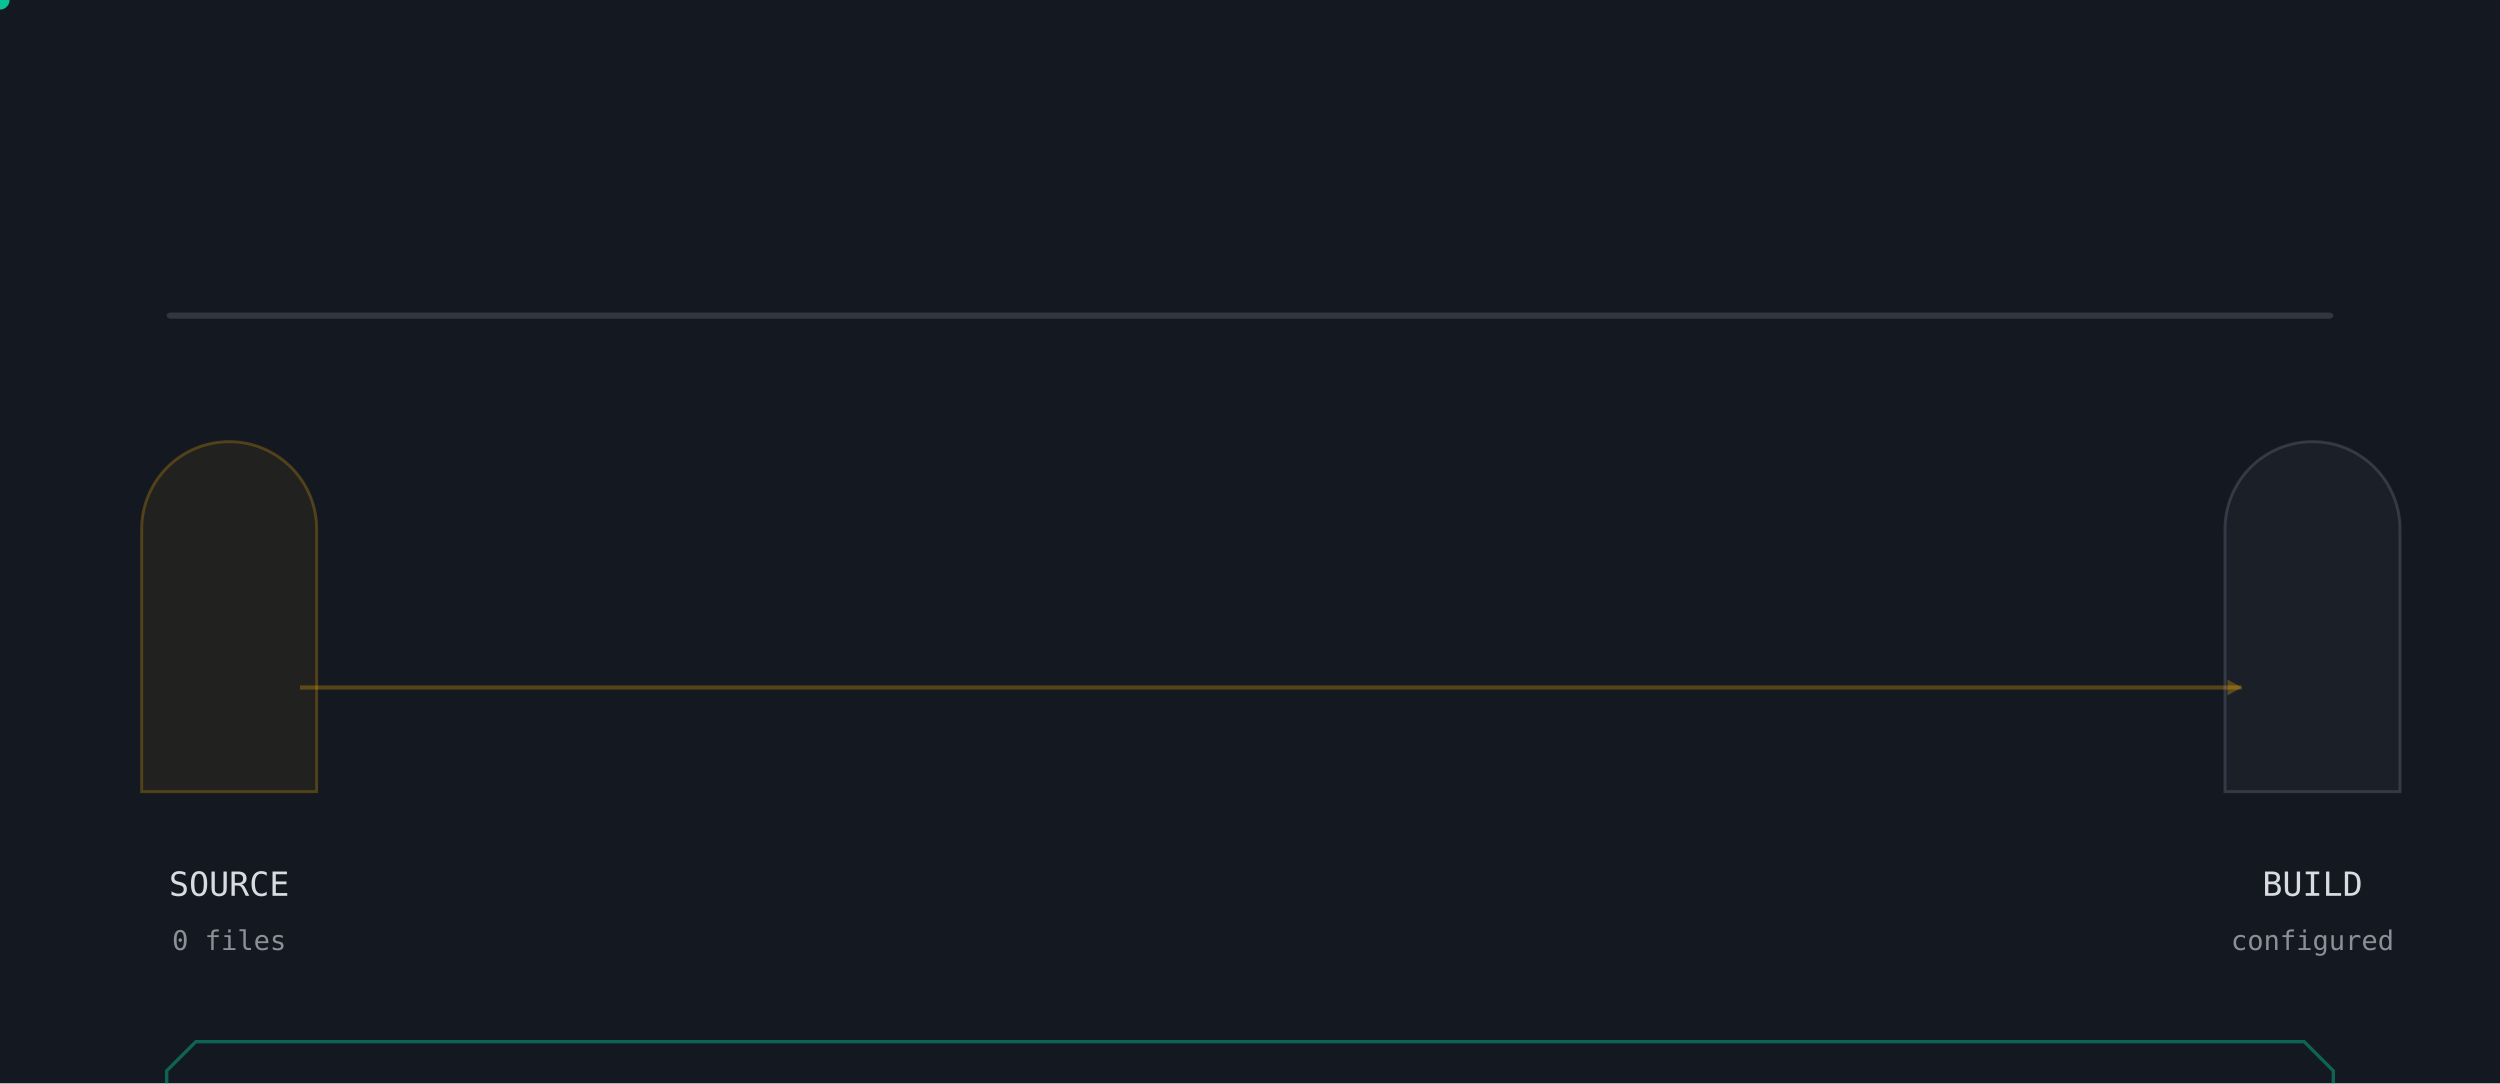
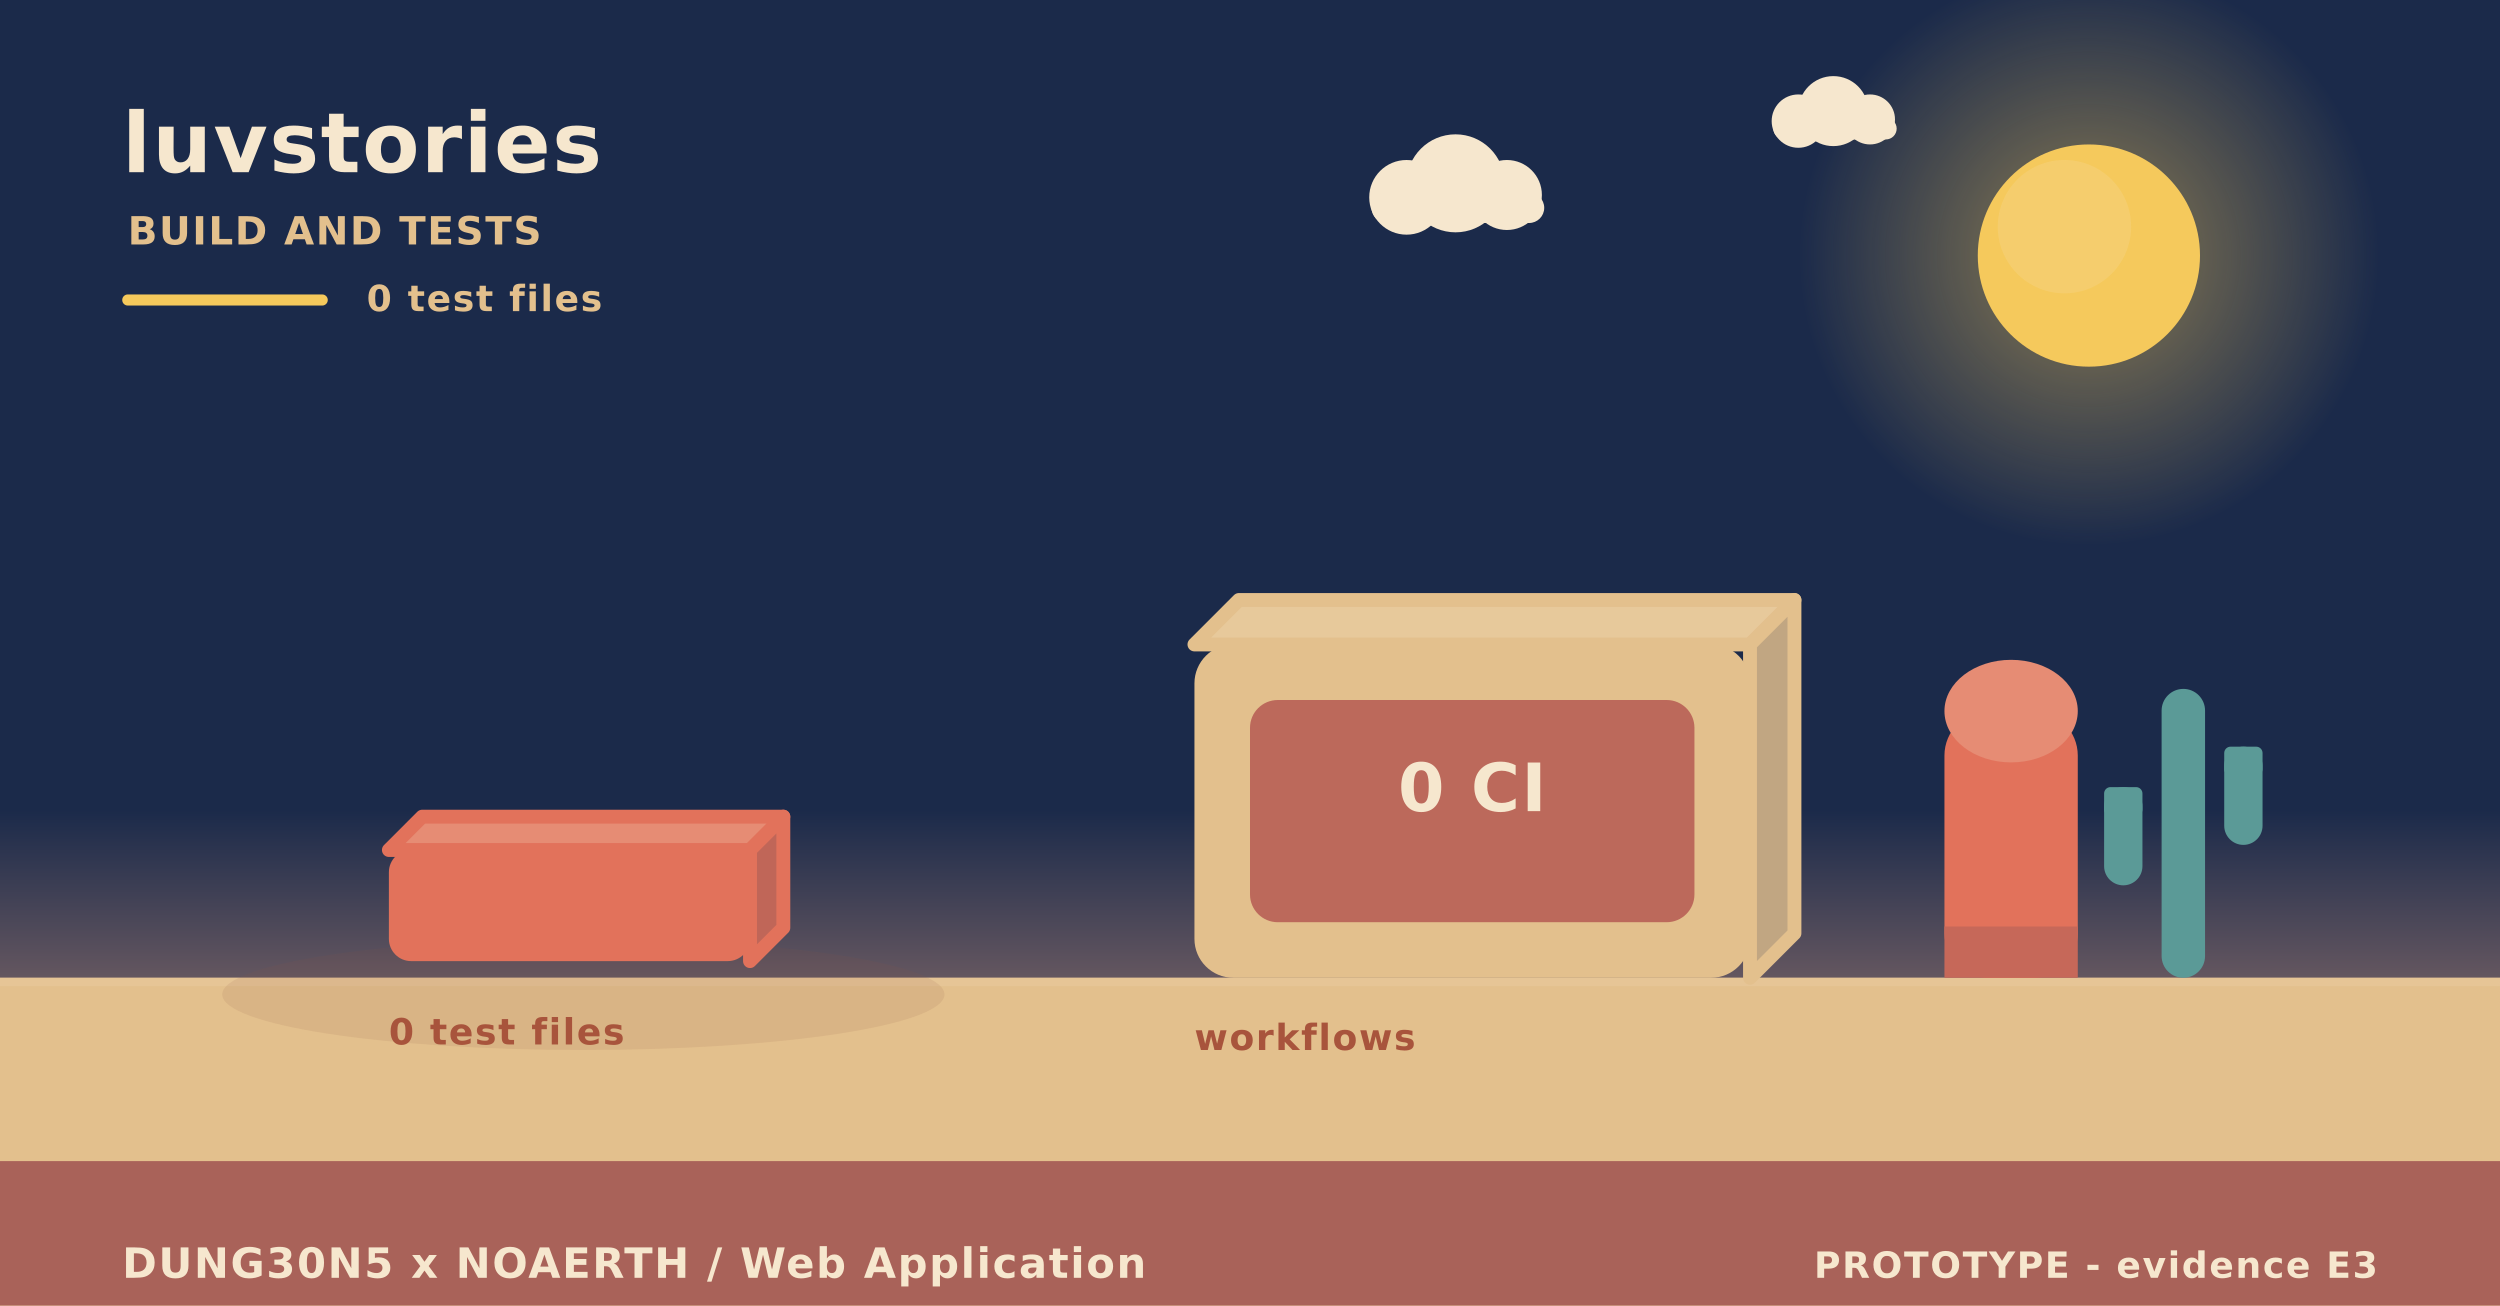
- <svg xmlns="http://www.w3.org/2000/svg" viewBox="0 0 1200 520" width="1200" height="520" role="img" aria-label="luvstories build evidence">
-   <rect width="1200" height="520" fill="#141821" />
-   <defs>
-     <linearGradient id="gb" x1="0" y1="0" x2="1" y2="1">
-       <stop offset="0%" stop-color="#ffb703" />
-       <stop offset="100%" stop-color="#8d99ae" />
-     </linearGradient>
-   </defs>
-   <rect x="80.00" y="150.00" width="1040.00" height="3.00" rx="2.00" fill="rgba(238,241,246,0.140)" opacity="1.00" />
-   <path d="M68.00,380.00 L68.00,254.00 A42.00,42.00 0 0 1 152.00,254.00 L152.00,380.00 Z" fill="rgba(255,183,3,0.100)" opacity="0.55" stroke="rgba(255,183,3,0.450)" stroke-width="1.4" />
-   <polygon points="-192.26,189.00 -136.83,221.00 -136.83,157.00 -192.26,125.00" fill="#037c5d" opacity="0.95" />
-   <polygon points="-247.68,221.00 -192.26,253.00 -192.26,189.00 -247.68,157.00" fill="#6e7788" opacity="0.95" />
-   <polygon points="-192.26,125.00 -136.83,157.00 -192.26,189.00 -247.68,157.00" fill="#ffb703" opacity="0.95" />
-   <text x="110" y="430" font-family="ui-monospace,Menlo,monospace" font-size="16" fill="rgba(238,241,246,0.900)" text-anchor="middle">SOURCE</text>
-   <text x="110" y="456" font-family="ui-monospace,Menlo,monospace" font-size="13" fill="rgba(238,241,246,0.550)" text-anchor="middle">0 files</text>
-   <path d="M1068.00,380.00 L1068.00,254.00 A42.00,42.00 0 0 1 1152.00,254.00 L1152.00,380.00 Z" fill="rgba(141,153,174,0.100)" opacity="0.55" stroke="rgba(141,153,174,0.450)" stroke-width="1.4" />
-   <polygon points="673.77,689.00 729.19,721.00 729.19,657.00 673.77,625.00" fill="#037c5d" opacity="0.95" />
-   <polygon points="618.34,721.00 673.77,753.00 673.77,689.00 618.34,657.00" fill="#6e7788" opacity="0.95" />
-   <polygon points="673.77,625.00 729.19,657.00 673.77,689.00 618.34,657.00" fill="#8d99ae" opacity="0.95" />
-   <text x="1110" y="430" font-family="ui-monospace,Menlo,monospace" font-size="16" fill="rgba(238,241,246,0.900)" text-anchor="middle">BUILD</text>
-   <text x="1110" y="456" font-family="ui-monospace,Menlo,monospace" font-size="13" fill="rgba(238,241,246,0.550)" text-anchor="middle">configured</text>
-   <line x1="144.00" y1="330.00" x2="1076.00" y2="330.00" stroke="rgba(255,183,3,0.500)" stroke-width="2.00" opacity="0.55" />
-   <polygon points="1076.00,330.00 1069.20,326.20 1069.20,333.80" fill="rgba(255,183,3,0.500)" opacity="0.55" />
-   <g opacity="0.9">
-     <circle cx="0.00" cy="0.00" r="4.60" fill="#06d6a0" opacity="1.00" />
-     <animateTransform attributeName="transform" type="translate" values="144.00,330.00 1076.00,330.00" dur="3.733s" begin="0.0s" repeatCount="indefinite" />
-     <animateTransform attributeName="transform" type="translate" values="1076.00,330.00 144.00,330.00" dur="3.733s" begin="1.867s" repeatCount="indefinite" />
+ <svg xmlns="http://www.w3.org/2000/svg" width="900" height="470" viewBox="0 0 900 470" role="img" aria-label="luvstories - how it is verified">
+   <linearGradient id="skyb" x1="0" y1="0" x2="0" y2="1">
+     <stop offset="0" stop-color="#1b2a4a" />
+     <stop offset="0.62" stop-color="#1b2a4a" />
+     <stop offset="1" stop-color="#f3ad8a" />
+   </linearGradient>
+   <rect width="900" height="470" fill="url(#skyb)" />
+   <radialGradient id="sunb">
+     <stop offset="0.35" stop-color="#f5c95c" stop-opacity="0.34" />
+     <stop offset="1" stop-color="#f5c95c" stop-opacity="0" />
+   </radialGradient>
+   <circle cx="752" cy="92" r="104" fill="url(#sunb)" />
+   <circle cx="752" cy="92" r="40" fill="#f5c95c" />
+   <circle cx="743.2" cy="81.6" r="24" fill="#f5d27e" opacity="0.5" />
+   <g>
+     <circle cx="524" cy="66" r="17.64" fill="#f6e7ce" />
+     <circle cx="506.36" cy="71.04" r="13.44" fill="#f6e7ce" />
+     <circle cx="542.48" cy="70.2" r="12.6" fill="#f6e7ce" />
+     <rect x="493.76" y="69.36" width="62.16" height="10.92" rx="5.46" fill="#f6e7ce" />
+     <animateTransform attributeName="transform" type="translate" values="0 0;24 0;0 0" dur="36s" begin="0s" repeatCount="indefinite" />
  </g>
-   <path d="M94.00,500.00 H1106.00 L1120.00,514.00 V546.00 L1106.00,560.00 H94.00 L80.00,546.00 V514.00 Z" fill="none" stroke="rgba(6,214,160,0.500)" stroke-width="1.60" opacity="0.80" />
-   <text x="600" y="536" font-family="ui-monospace,Menlo,monospace" font-size="16" fill="rgba(6,214,160,0.950)" text-anchor="middle">no test suite present in this repository — shown as measured, not implied</text>
+   <g>
+     <circle cx="660" cy="40" r="12.6" fill="#f6e7ce" />
+     <circle cx="647.4" cy="43.6" r="9.6" fill="#f6e7ce" />
+     <circle cx="673.2" cy="43" r="9" fill="#f6e7ce" />
+     <rect x="638.4" y="42.4" width="44.4" height="7.8" rx="3.9" fill="#f6e7ce" />
+     <animateTransform attributeName="transform" type="translate" values="0 0;-18 0;0 0" dur="46s" begin="3s" repeatCount="indefinite" />
+   </g>
+   <rect x="0" y="352" width="900" height="118" fill="#e3c08d" />
+   <rect x="0" y="352" width="900" height="3" fill="#e6c596" />
+   <text x="44" y="62" font-family="Verdana,DejaVu Sans,sans-serif" font-size="30" font-weight="700" letter-spacing="0.6" fill="#f6e7ce" text-anchor="start">luvstories</text>
+   <text x="46" y="88" font-family="Verdana,DejaVu Sans,sans-serif" font-size="14" font-weight="700" letter-spacing="0.6" fill="#e3c08d" text-anchor="start">BUILD AND TESTS</text>
+   <rect x="44" y="106" width="74" height="4" rx="2" fill="#f5c95c" />
+   <text x="132" y="112" font-family="Verdana,DejaVu Sans,sans-serif" font-size="13" font-weight="700" letter-spacing="0.6" fill="#e3c08d" text-anchor="start">0 test files</text>
+   <ellipse cx="210" cy="358" rx="130" ry="20" fill="rgba(138,90,68,0.11)" />
+   <g>
+     <path d="M140,306 L270,306 L282,294 L152,294 Z" fill="#e68c74" stroke="#e2725b" stroke-width="5" stroke-linejoin="round" />
+     <path d="M270,306 L282,294 L282,334 L270,346 Z" fill="#c06658" stroke="#e2725b" stroke-width="5" stroke-linejoin="round" />
+     <rect x="140" y="306" width="130" height="40" rx="8" fill="#e2725b" />
+     <animateTransform attributeName="transform" type="translate" values="0 10;0 0" dur="0.8s" begin="0.5s" fill="freeze" />
+   </g>
+   <text x="140" y="376" font-family="Verdana,DejaVu Sans,sans-serif" font-size="13" font-weight="700" letter-spacing="0.6" fill="#a8543c" text-anchor="start">0 test files</text>
+   <path d="M430,232 L630,232 L646,216 L446,216 Z" fill="#e7c99b" stroke="#e3c08d" stroke-width="5" stroke-linejoin="round" />
+   <path d="M630,232 L646,216 L646,336 L630,352 Z" fill="#c1a682" stroke="#e3c08d" stroke-width="5" stroke-linejoin="round" />
+   <rect x="430" y="232" width="200" height="120" rx="14" fill="#e3c08d" />
+   <rect x="450" y="252" width="160" height="80" rx="10" fill="#ba6458" opacity="0.94" />
+   <text x="530" y="292" font-family="Verdana,DejaVu Sans,sans-serif" font-size="24" font-weight="700" letter-spacing="0.6" fill="#f6e7ce" text-anchor="middle">0 CI</text>
+   <text x="430" y="378" font-family="Verdana,DejaVu Sans,sans-serif" font-size="13" font-weight="700" letter-spacing="0.6" fill="#a8543c" text-anchor="start">workflows</text>
+   <rect x="700" y="256" width="48" height="96" rx="16" fill="#e2725b" />
+   <ellipse cx="724" cy="256" rx="24" ry="18.46" fill="#e68c74" />
+   <rect x="700" y="333.54" width="48" height="18.46" fill="#c66859" />
+   <rect x="778.18" y="248" width="15.64" height="104" rx="7.82" fill="#5b9a97" />
+   <rect x="757.48" y="283.36" width="13.8" height="35.36" rx="6.9" fill="#5b9a97" />
+   <rect x="757.48" y="283.36" width="13.8" height="10.4" rx="2.3" fill="#5b9a97" />
+   <rect x="800.72" y="268.8" width="13.8" height="35.36" rx="6.9" fill="#5b9a97" />
+   <rect x="800.72" y="268.8" width="13.8" height="10.4" rx="2.3" fill="#5b9a97" />
+   <rect x="0" y="418" width="900" height="52" rx="0" fill="#a65c56" opacity="0.94" />
+   <text x="44" y="460" font-family="Verdana,DejaVu Sans,sans-serif" font-size="15" font-weight="700" letter-spacing="0.6" fill="#f6e7ce" text-anchor="start">DUNG30N5 x NOAERTH  /  Web Application</text>
+   <text x="856" y="460" font-family="Verdana,DejaVu Sans,sans-serif" font-size="13" font-weight="700" letter-spacing="0.6" fill="#f6e7ce" text-anchor="end">PROTOTYPE  -  evidence E3</text>
</svg>
